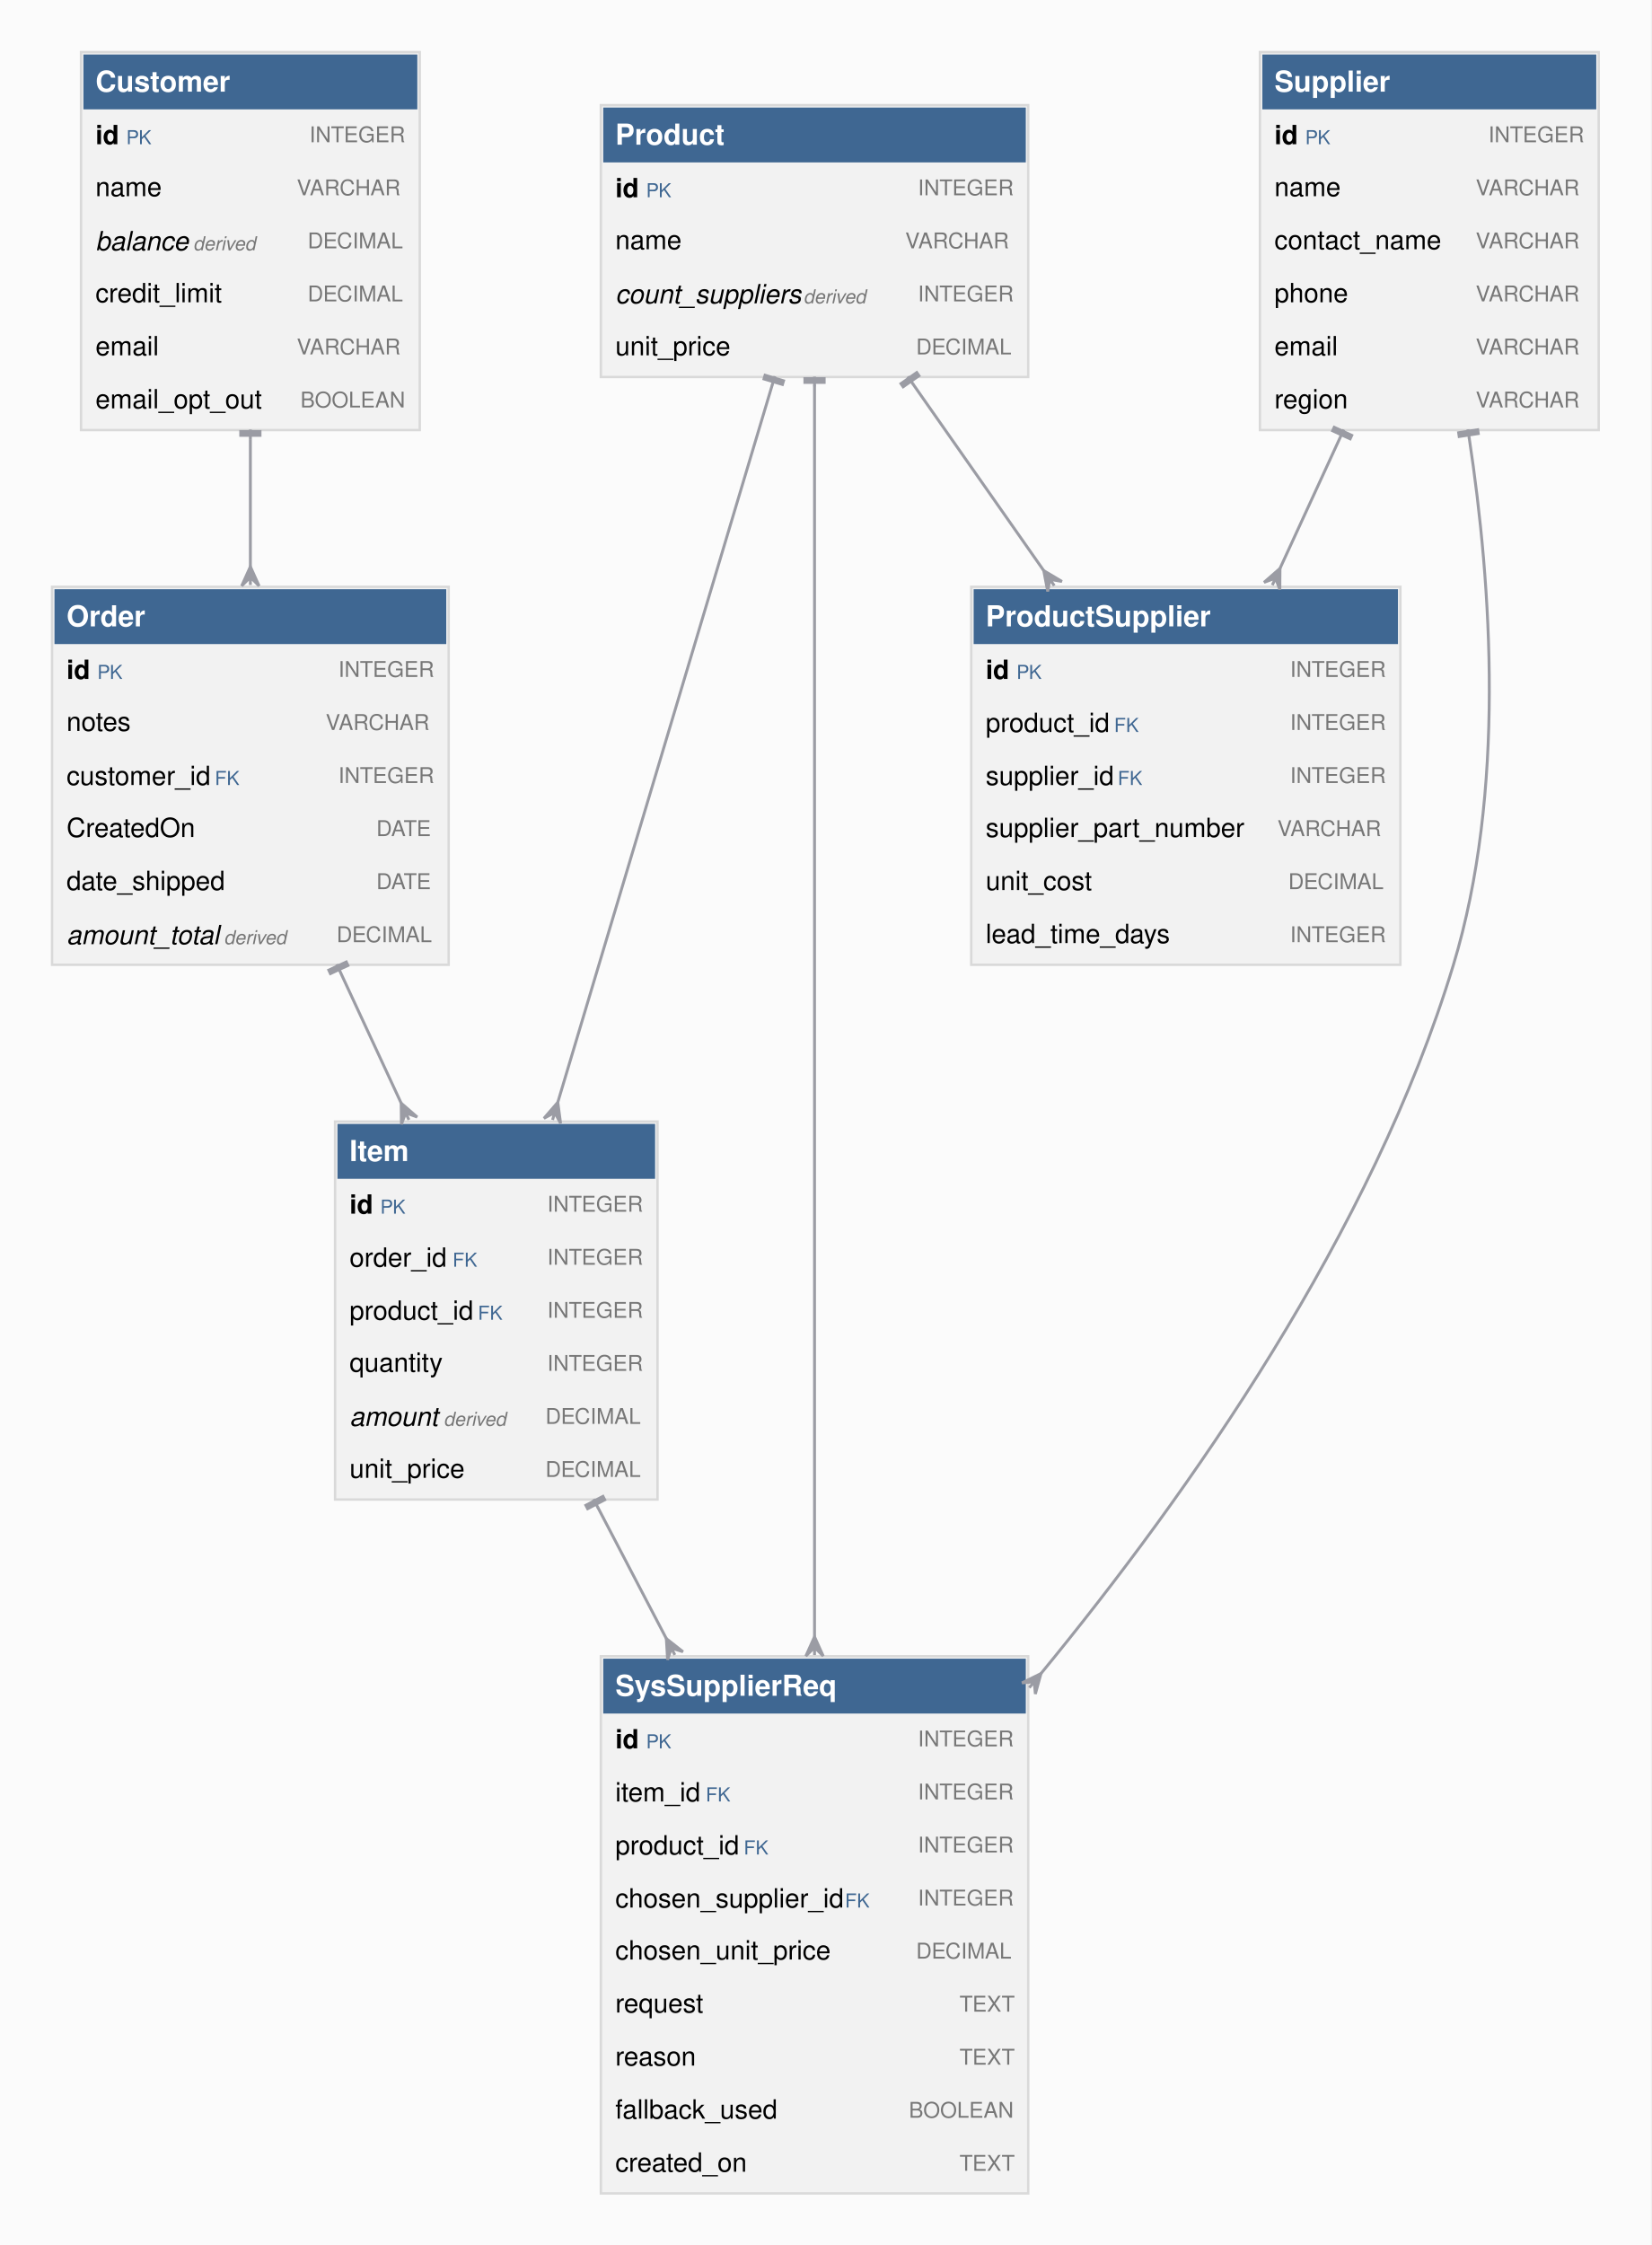
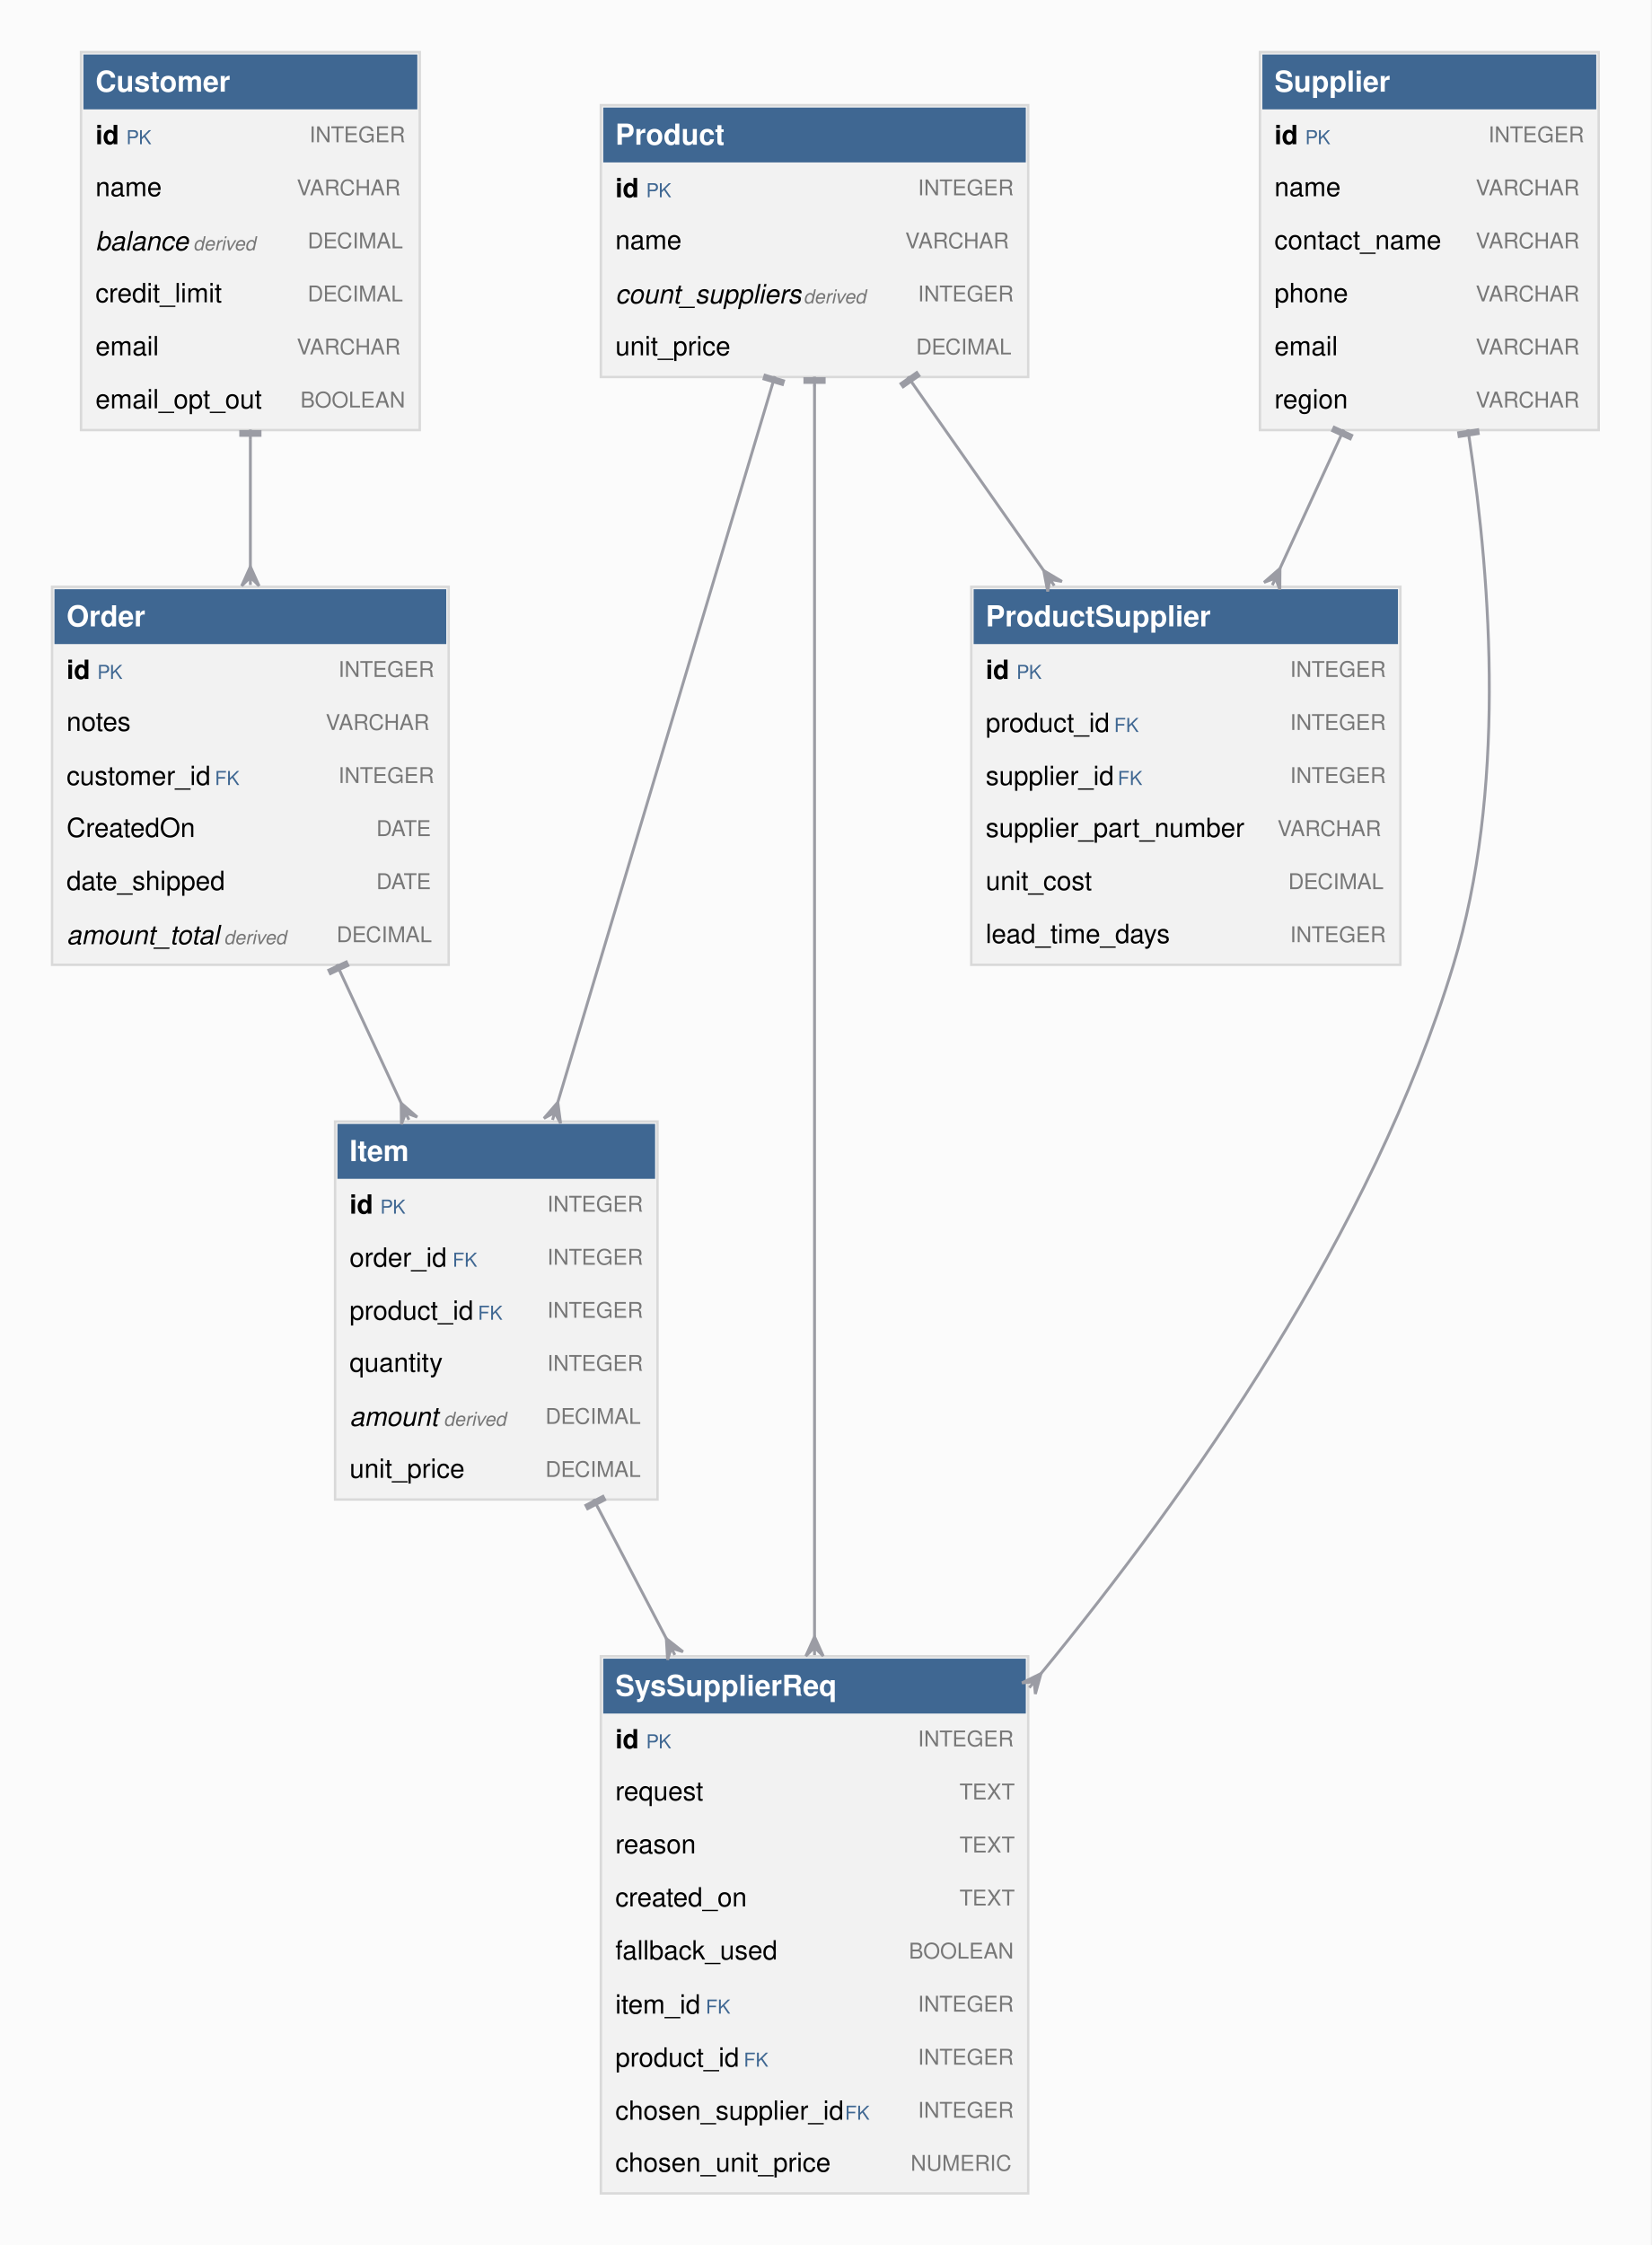
<svg xmlns="http://www.w3.org/2000/svg" width="685pt" height="931pt" viewBox="0.00 0.00 685.00 931.00">
  <g id="graph0" class="graph" transform="scale(1 1) rotate(0) translate(21.6 909.6)">
    <polygon fill="#fbfbfb" stroke="none" points="-21.6,21.6 -21.6,-909.6 663.1,-909.6 663.1,21.6 -21.6,21.6" />
    <g id="node1" class="node">
      <polygon fill="#f2f2f2" stroke="none" points="12,-731.25 12,-888 152.5,-888 152.5,-731.25 12,-731.25" />
-       <polygon fill="none" stroke="#d9d9d9" points="12,-731.25 12,-888 152.5,-888 152.5,-731.25 12,-731.25" />
      <polygon fill="#3f6792" stroke="none" points="13,-864.25 13,-887 151.5,-887 151.5,-864.25 13,-864.25" />
      <text xml:space="preserve" text-anchor="start" x="18" y="-871.6" font-family="Helvetica,sans-Serif" font-weight="bold" font-size="12.00" fill="white">Customer</text>
      <text xml:space="preserve" text-anchor="start" x="18" y="-849.8" font-family="Helvetica,sans-Serif" font-weight="bold" font-size="11.00">id</text>
      <text xml:space="preserve" text-anchor="start" x="27.75" y="-849.8" font-family="Helvetica,sans-Serif" font-size="11.00"> </text>
      <text xml:space="preserve" text-anchor="start" x="30.75" y="-849.8" font-family="Helvetica,sans-Serif" font-size="8.00" fill="#3f6792">PK</text>
      <text xml:space="preserve" text-anchor="start" x="41.25" y="-849.8" font-family="Helvetica,sans-Serif" font-size="11.00">  </text>
      <text xml:space="preserve" text-anchor="start" x="106.75" y="-850.62" font-family="Helvetica,sans-Serif" font-size="9.00" fill="#777777">INTEGER</text>
      <text xml:space="preserve" text-anchor="start" x="18" y="-828.25" font-family="Helvetica,sans-Serif" font-size="11.00">name  </text>
      <text xml:space="preserve" text-anchor="start" x="101.5" y="-828.62" font-family="Helvetica,sans-Serif" font-size="9.00" fill="#777777">VARCHAR</text>
      <text xml:space="preserve" text-anchor="start" x="18" y="-805.8" font-family="Helvetica,sans-Serif" font-style="italic" font-size="11.00">balance</text>
      <text xml:space="preserve" text-anchor="start" x="55.5" y="-805.8" font-family="Helvetica,sans-Serif" font-size="11.00"> </text>
      <text xml:space="preserve" text-anchor="start" x="58.5" y="-805.8" font-family="Helvetica,sans-Serif" font-style="italic" font-size="8.00" fill="#777777">derived</text>
      <text xml:space="preserve" text-anchor="start" x="84.75" y="-805.8" font-family="Helvetica,sans-Serif" font-size="11.00">  </text>
      <text xml:space="preserve" text-anchor="start" x="106" y="-806.62" font-family="Helvetica,sans-Serif" font-size="9.00" fill="#777777">DECIMAL</text>
      <text xml:space="preserve" text-anchor="start" x="18" y="-784.25" font-family="Helvetica,sans-Serif" font-size="11.00">credit_limit  </text>
      <text xml:space="preserve" text-anchor="start" x="106" y="-784.62" font-family="Helvetica,sans-Serif" font-size="9.00" fill="#777777">DECIMAL</text>
      <text xml:space="preserve" text-anchor="start" x="18" y="-762.25" font-family="Helvetica,sans-Serif" font-size="11.00">email  </text>
      <text xml:space="preserve" text-anchor="start" x="101.5" y="-762.62" font-family="Helvetica,sans-Serif" font-size="9.00" fill="#777777">VARCHAR</text>
      <text xml:space="preserve" text-anchor="start" x="18" y="-740.25" font-family="Helvetica,sans-Serif" font-size="11.00">email_opt_out  </text>
      <text xml:space="preserve" text-anchor="start" x="103" y="-740.62" font-family="Helvetica,sans-Serif" font-size="9.00" fill="#777777">BOOLEAN</text>
+       <polygon fill="none" stroke="#d9d9d9" points="12,-731.25 12,-888 152.5,-888 152.5,-731.25 12,-731.25" />
    </g>
    <g id="node3" class="node">
      <polygon fill="#f2f2f2" stroke="none" points="0,-509.5 0,-666.25 164.5,-666.25 164.5,-509.5 0,-509.5" />
-       <polygon fill="none" stroke="#d9d9d9" points="0,-509.5 0,-666.25 164.5,-666.25 164.5,-509.5 0,-509.5" />
      <polygon fill="#3f6792" stroke="none" points="1,-642.5 1,-665.25 163.5,-665.25 163.5,-642.5 1,-642.5" />
      <text xml:space="preserve" text-anchor="start" x="6" y="-649.85" font-family="Helvetica,sans-Serif" font-weight="bold" font-size="12.00" fill="white">Order</text>
      <text xml:space="preserve" text-anchor="start" x="6" y="-628.05" font-family="Helvetica,sans-Serif" font-weight="bold" font-size="11.00">id</text>
      <text xml:space="preserve" text-anchor="start" x="15.75" y="-628.05" font-family="Helvetica,sans-Serif" font-size="11.00"> </text>
      <text xml:space="preserve" text-anchor="start" x="18.75" y="-628.05" font-family="Helvetica,sans-Serif" font-size="8.00" fill="#3f6792">PK</text>
      <text xml:space="preserve" text-anchor="start" x="29.25" y="-628.05" font-family="Helvetica,sans-Serif" font-size="11.00">  </text>
      <text xml:space="preserve" text-anchor="start" x="118.75" y="-628.88" font-family="Helvetica,sans-Serif" font-size="9.00" fill="#777777">INTEGER</text>
      <text xml:space="preserve" text-anchor="start" x="6" y="-606.5" font-family="Helvetica,sans-Serif" font-size="11.00">notes  </text>
      <text xml:space="preserve" text-anchor="start" x="113.5" y="-606.88" font-family="Helvetica,sans-Serif" font-size="9.00" fill="#777777">VARCHAR</text>
      <text xml:space="preserve" text-anchor="start" x="6" y="-584.05" font-family="Helvetica,sans-Serif" font-size="11.00">customer_id </text>
      <text xml:space="preserve" text-anchor="start" x="67.5" y="-584.05" font-family="Helvetica,sans-Serif" font-size="8.00" fill="#3f6792">FK</text>
      <text xml:space="preserve" text-anchor="start" x="78" y="-584.05" font-family="Helvetica,sans-Serif" font-size="11.00">  </text>
      <text xml:space="preserve" text-anchor="start" x="118.75" y="-584.88" font-family="Helvetica,sans-Serif" font-size="9.00" fill="#777777">INTEGER</text>
      <text xml:space="preserve" text-anchor="start" x="6" y="-562.5" font-family="Helvetica,sans-Serif" font-size="11.00">CreatedOn  </text>
      <text xml:space="preserve" text-anchor="start" x="134.5" y="-562.88" font-family="Helvetica,sans-Serif" font-size="9.00" fill="#777777">DATE</text>
      <text xml:space="preserve" text-anchor="start" x="6" y="-540.5" font-family="Helvetica,sans-Serif" font-size="11.00">date_shipped  </text>
      <text xml:space="preserve" text-anchor="start" x="134.5" y="-540.88" font-family="Helvetica,sans-Serif" font-size="9.00" fill="#777777">DATE</text>
      <text xml:space="preserve" text-anchor="start" x="6" y="-518.05" font-family="Helvetica,sans-Serif" font-style="italic" font-size="11.00">amount_total</text>
      <text xml:space="preserve" text-anchor="start" x="68.25" y="-518.05" font-family="Helvetica,sans-Serif" font-size="11.00"> </text>
      <text xml:space="preserve" text-anchor="start" x="71.25" y="-518.05" font-family="Helvetica,sans-Serif" font-style="italic" font-size="8.00" fill="#777777">derived</text>
      <text xml:space="preserve" text-anchor="start" x="97.5" y="-518.05" font-family="Helvetica,sans-Serif" font-size="11.00">  </text>
      <text xml:space="preserve" text-anchor="start" x="118" y="-518.88" font-family="Helvetica,sans-Serif" font-size="9.00" fill="#777777">DECIMAL</text>
+       <polygon fill="none" stroke="#d9d9d9" points="0,-509.5 0,-666.25 164.5,-666.25 164.5,-509.5 0,-509.5" />
    </g>
    <g id="edge3" class="edge">
      <path fill="none" stroke="#9b9ca4" stroke-width="1.2" d="M82.25,-727.47C82.25,-710.27 82.25,-692.05 82.25,-674.68" />
      <polygon fill="#9b9ca4" stroke="#9b9ca4" stroke-width="1.2" points="86.25,-730.66 78.25,-730.66 78.25,-729.06 86.25,-729.06 86.25,-730.66" />
      <polyline fill="none" stroke="#9b9ca4" stroke-width="1.2" points="82.25,-731.46 82.25,-727.46" />
      <polygon fill="#9b9ca4" stroke="#9b9ca4" stroke-width="1.2" points="82.25,-674.63 85.85,-666.63 82.25,-670.23 82.25,-667.03 82.25,-667.03 82.25,-667.03 82.25,-670.23 78.65,-666.63 82.25,-674.63" />
    </g>
    <g id="node2" class="node">
      <polygon fill="#f2f2f2" stroke="none" points="117.38,-287.75 117.38,-444.5 251.12,-444.5 251.12,-287.75 117.38,-287.75" />
-       <polygon fill="none" stroke="#d9d9d9" points="117.38,-287.75 117.38,-444.5 251.12,-444.5 251.12,-287.75 117.38,-287.75" />
      <polygon fill="#3f6792" stroke="none" points="118.38,-420.75 118.38,-443.5 250.12,-443.5 250.12,-420.75 118.38,-420.75" />
      <text xml:space="preserve" text-anchor="start" x="123.38" y="-428.1" font-family="Helvetica,sans-Serif" font-weight="bold" font-size="12.00" fill="white">Item</text>
      <text xml:space="preserve" text-anchor="start" x="123.38" y="-406.3" font-family="Helvetica,sans-Serif" font-weight="bold" font-size="11.00">id</text>
      <text xml:space="preserve" text-anchor="start" x="133.12" y="-406.3" font-family="Helvetica,sans-Serif" font-size="11.00"> </text>
      <text xml:space="preserve" text-anchor="start" x="136.12" y="-406.3" font-family="Helvetica,sans-Serif" font-size="8.00" fill="#3f6792">PK</text>
      <text xml:space="preserve" text-anchor="start" x="146.62" y="-406.3" font-family="Helvetica,sans-Serif" font-size="11.00">  </text>
      <text xml:space="preserve" text-anchor="start" x="205.38" y="-407.12" font-family="Helvetica,sans-Serif" font-size="9.00" fill="#777777">INTEGER</text>
      <text xml:space="preserve" text-anchor="start" x="123.38" y="-384.3" font-family="Helvetica,sans-Serif" font-size="11.00">order_id </text>
      <text xml:space="preserve" text-anchor="start" x="166.12" y="-384.3" font-family="Helvetica,sans-Serif" font-size="8.00" fill="#3f6792">FK</text>
      <text xml:space="preserve" text-anchor="start" x="176.62" y="-384.3" font-family="Helvetica,sans-Serif" font-size="11.00">  </text>
      <text xml:space="preserve" text-anchor="start" x="205.38" y="-385.12" font-family="Helvetica,sans-Serif" font-size="9.00" fill="#777777">INTEGER</text>
      <text xml:space="preserve" text-anchor="start" x="123.38" y="-362.3" font-family="Helvetica,sans-Serif" font-size="11.00">product_id </text>
      <text xml:space="preserve" text-anchor="start" x="176.62" y="-362.3" font-family="Helvetica,sans-Serif" font-size="8.00" fill="#3f6792">FK</text>
      <text xml:space="preserve" text-anchor="start" x="187.12" y="-362.3" font-family="Helvetica,sans-Serif" font-size="11.00">  </text>
      <text xml:space="preserve" text-anchor="start" x="205.38" y="-363.12" font-family="Helvetica,sans-Serif" font-size="9.00" fill="#777777">INTEGER</text>
      <text xml:space="preserve" text-anchor="start" x="123.38" y="-340.75" font-family="Helvetica,sans-Serif" font-size="11.00">quantity  </text>
      <text xml:space="preserve" text-anchor="start" x="205.38" y="-341.12" font-family="Helvetica,sans-Serif" font-size="9.00" fill="#777777">INTEGER</text>
      <text xml:space="preserve" text-anchor="start" x="123.38" y="-318.3" font-family="Helvetica,sans-Serif" font-style="italic" font-size="11.00">amount</text>
      <text xml:space="preserve" text-anchor="start" x="159.38" y="-318.3" font-family="Helvetica,sans-Serif" font-size="11.00"> </text>
      <text xml:space="preserve" text-anchor="start" x="162.38" y="-318.3" font-family="Helvetica,sans-Serif" font-style="italic" font-size="8.00" fill="#777777">derived</text>
      <text xml:space="preserve" text-anchor="start" x="188.62" y="-318.3" font-family="Helvetica,sans-Serif" font-size="11.00">  </text>
      <text xml:space="preserve" text-anchor="start" x="204.62" y="-319.12" font-family="Helvetica,sans-Serif" font-size="9.00" fill="#777777">DECIMAL</text>
      <text xml:space="preserve" text-anchor="start" x="123.38" y="-296.75" font-family="Helvetica,sans-Serif" font-size="11.00">unit_price  </text>
      <text xml:space="preserve" text-anchor="start" x="204.62" y="-297.12" font-family="Helvetica,sans-Serif" font-size="9.00" fill="#777777">DECIMAL</text>
+       <polygon fill="none" stroke="#d9d9d9" points="117.38,-287.75 117.38,-444.5 251.12,-444.5 251.12,-287.75 117.38,-287.75" />
    </g>
    <g id="node7" class="node">
      <polygon fill="#f2f2f2" stroke="none" points="227.62,0 227.62,-222.75 404.88,-222.75 404.88,0 227.62,0" />
-       <polygon fill="none" stroke="#d9d9d9" points="227.62,0 227.62,-222.75 404.88,-222.75 404.88,0 227.62,0" />
      <polygon fill="#3f6792" stroke="none" points="228.62,-199 228.62,-221.75 403.88,-221.75 403.88,-199 228.62,-199" />
      <text xml:space="preserve" text-anchor="start" x="233.62" y="-206.35" font-family="Helvetica,sans-Serif" font-weight="bold" font-size="12.00" fill="white">SysSupplierReq</text>
      <text xml:space="preserve" text-anchor="start" x="233.62" y="-184.55" font-family="Helvetica,sans-Serif" font-weight="bold" font-size="11.00">id</text>
      <text xml:space="preserve" text-anchor="start" x="243.38" y="-184.55" font-family="Helvetica,sans-Serif" font-size="11.00"> </text>
      <text xml:space="preserve" text-anchor="start" x="246.38" y="-184.55" font-family="Helvetica,sans-Serif" font-size="8.00" fill="#3f6792">PK</text>
      <text xml:space="preserve" text-anchor="start" x="256.88" y="-184.55" font-family="Helvetica,sans-Serif" font-size="11.00">  </text>
      <text xml:space="preserve" text-anchor="start" x="359.12" y="-185.38" font-family="Helvetica,sans-Serif" font-size="9.00" fill="#777777">INTEGER</text>
-       <text xml:space="preserve" text-anchor="start" x="233.62" y="-162.55" font-family="Helvetica,sans-Serif" font-size="11.00">item_id </text>
-       <text xml:space="preserve" text-anchor="start" x="271.12" y="-162.55" font-family="Helvetica,sans-Serif" font-size="8.00" fill="#3f6792">FK</text>
-       <text xml:space="preserve" text-anchor="start" x="281.62" y="-162.55" font-family="Helvetica,sans-Serif" font-size="11.00">  </text>
-       <text xml:space="preserve" text-anchor="start" x="359.12" y="-163.38" font-family="Helvetica,sans-Serif" font-size="9.00" fill="#777777">INTEGER</text>
-       <text xml:space="preserve" text-anchor="start" x="233.62" y="-140.55" font-family="Helvetica,sans-Serif" font-size="11.00">product_id </text>
-       <text xml:space="preserve" text-anchor="start" x="286.88" y="-140.55" font-family="Helvetica,sans-Serif" font-size="8.00" fill="#3f6792">FK</text>
-       <text xml:space="preserve" text-anchor="start" x="297.38" y="-140.55" font-family="Helvetica,sans-Serif" font-size="11.00">  </text>
-       <text xml:space="preserve" text-anchor="start" x="359.12" y="-141.38" font-family="Helvetica,sans-Serif" font-size="9.00" fill="#777777">INTEGER</text>
-       <text xml:space="preserve" text-anchor="start" x="233.62" y="-118.55" font-family="Helvetica,sans-Serif" font-size="11.00">chosen_supplier_id </text>
-       <text xml:space="preserve" text-anchor="start" x="328.88" y="-118.55" font-family="Helvetica,sans-Serif" font-size="8.00" fill="#3f6792">FK</text>
-       <text xml:space="preserve" text-anchor="start" x="339.38" y="-118.55" font-family="Helvetica,sans-Serif" font-size="11.00">  </text>
-       <text xml:space="preserve" text-anchor="start" x="359.12" y="-119.38" font-family="Helvetica,sans-Serif" font-size="9.00" fill="#777777">INTEGER</text>
-       <text xml:space="preserve" text-anchor="start" x="233.62" y="-97" font-family="Helvetica,sans-Serif" font-size="11.00">chosen_unit_price  </text>
-       <text xml:space="preserve" text-anchor="start" x="358.38" y="-97.38" font-family="Helvetica,sans-Serif" font-size="9.00" fill="#777777">DECIMAL</text>
-       <text xml:space="preserve" text-anchor="start" x="233.62" y="-75" font-family="Helvetica,sans-Serif" font-size="11.00">request  </text>
-       <text xml:space="preserve" text-anchor="start" x="376.38" y="-75.38" font-family="Helvetica,sans-Serif" font-size="9.00" fill="#777777">TEXT</text>
-       <text xml:space="preserve" text-anchor="start" x="233.62" y="-53" font-family="Helvetica,sans-Serif" font-size="11.00">reason  </text>
-       <text xml:space="preserve" text-anchor="start" x="376.38" y="-53.38" font-family="Helvetica,sans-Serif" font-size="9.00" fill="#777777">TEXT</text>
-       <text xml:space="preserve" text-anchor="start" x="233.62" y="-31" font-family="Helvetica,sans-Serif" font-size="11.00">fallback_used  </text>
-       <text xml:space="preserve" text-anchor="start" x="355.38" y="-31.38" font-family="Helvetica,sans-Serif" font-size="9.00" fill="#777777">BOOLEAN</text>
-       <text xml:space="preserve" text-anchor="start" x="233.62" y="-9" font-family="Helvetica,sans-Serif" font-size="11.00">created_on  </text>
-       <text xml:space="preserve" text-anchor="start" x="376.38" y="-9.38" font-family="Helvetica,sans-Serif" font-size="9.00" fill="#777777">TEXT</text>
+       <text xml:space="preserve" text-anchor="start" x="233.62" y="-163" font-family="Helvetica,sans-Serif" font-size="11.00">request  </text>
+       <text xml:space="preserve" text-anchor="start" x="376.38" y="-163.38" font-family="Helvetica,sans-Serif" font-size="9.00" fill="#777777">TEXT</text>
+       <text xml:space="preserve" text-anchor="start" x="233.62" y="-141" font-family="Helvetica,sans-Serif" font-size="11.00">reason  </text>
+       <text xml:space="preserve" text-anchor="start" x="376.38" y="-141.38" font-family="Helvetica,sans-Serif" font-size="9.00" fill="#777777">TEXT</text>
+       <text xml:space="preserve" text-anchor="start" x="233.62" y="-119" font-family="Helvetica,sans-Serif" font-size="11.00">created_on  </text>
+       <text xml:space="preserve" text-anchor="start" x="376.38" y="-119.38" font-family="Helvetica,sans-Serif" font-size="9.00" fill="#777777">TEXT</text>
+       <text xml:space="preserve" text-anchor="start" x="233.62" y="-97" font-family="Helvetica,sans-Serif" font-size="11.00">fallback_used  </text>
+       <text xml:space="preserve" text-anchor="start" x="355.38" y="-97.38" font-family="Helvetica,sans-Serif" font-size="9.00" fill="#777777">BOOLEAN</text>
+       <text xml:space="preserve" text-anchor="start" x="233.62" y="-74.55" font-family="Helvetica,sans-Serif" font-size="11.00">item_id </text>
+       <text xml:space="preserve" text-anchor="start" x="271.12" y="-74.55" font-family="Helvetica,sans-Serif" font-size="8.00" fill="#3f6792">FK</text>
+       <text xml:space="preserve" text-anchor="start" x="281.62" y="-74.55" font-family="Helvetica,sans-Serif" font-size="11.00">  </text>
+       <text xml:space="preserve" text-anchor="start" x="359.12" y="-75.38" font-family="Helvetica,sans-Serif" font-size="9.00" fill="#777777">INTEGER</text>
+       <text xml:space="preserve" text-anchor="start" x="233.62" y="-52.55" font-family="Helvetica,sans-Serif" font-size="11.00">product_id </text>
+       <text xml:space="preserve" text-anchor="start" x="286.88" y="-52.55" font-family="Helvetica,sans-Serif" font-size="8.00" fill="#3f6792">FK</text>
+       <text xml:space="preserve" text-anchor="start" x="297.38" y="-52.55" font-family="Helvetica,sans-Serif" font-size="11.00">  </text>
+       <text xml:space="preserve" text-anchor="start" x="359.12" y="-53.38" font-family="Helvetica,sans-Serif" font-size="9.00" fill="#777777">INTEGER</text>
+       <text xml:space="preserve" text-anchor="start" x="233.62" y="-30.55" font-family="Helvetica,sans-Serif" font-size="11.00">chosen_supplier_id </text>
+       <text xml:space="preserve" text-anchor="start" x="328.88" y="-30.55" font-family="Helvetica,sans-Serif" font-size="8.00" fill="#3f6792">FK</text>
+       <text xml:space="preserve" text-anchor="start" x="339.38" y="-30.55" font-family="Helvetica,sans-Serif" font-size="11.00">  </text>
+       <text xml:space="preserve" text-anchor="start" x="359.12" y="-31.38" font-family="Helvetica,sans-Serif" font-size="9.00" fill="#777777">INTEGER</text>
+       <text xml:space="preserve" text-anchor="start" x="233.62" y="-9" font-family="Helvetica,sans-Serif" font-size="11.00">chosen_unit_price  </text>
+       <text xml:space="preserve" text-anchor="start" x="356.12" y="-9.38" font-family="Helvetica,sans-Serif" font-size="9.00" fill="#777777">NUMERIC</text>
+       <polygon fill="none" stroke="#d9d9d9" points="227.62,0 227.62,-222.75 404.88,-222.75 404.88,0 227.62,0" />
    </g>
    <g id="edge7" class="edge">
      <path fill="none" stroke="#9b9ca4" stroke-width="1.2" d="M226.35,-284.52C235.43,-267.13 245.2,-248.41 254.85,-229.94" />
      <polygon fill="#9b9ca4" stroke="#9b9ca4" stroke-width="1.2" points="228.49,-289.06 221.4,-285.36 222.14,-283.94 229.23,-287.64 228.49,-289.06" />
      <polyline fill="none" stroke="#9b9ca4" stroke-width="1.2" points="224.57,-287.92 226.42,-284.37" />
      <polygon fill="#9b9ca4" stroke="#9b9ca4" stroke-width="1.2" points="254.79,-230.05 261.69,-224.63 256.83,-226.15 258.31,-223.31 258.31,-223.31 258.31,-223.31 256.83,-226.15 255.31,-221.29 254.79,-230.05" />
    </g>
    <g id="edge1" class="edge">
      <path fill="none" stroke="#9b9ca4" stroke-width="1.2" d="M119.69,-506.22C127.88,-488.58 136.57,-469.85 144.83,-452.05" />
      <polygon fill="#9b9ca4" stroke="#9b9ca4" stroke-width="1.2" points="122.03,-510.67 114.78,-507.3 115.45,-505.85 122.71,-509.22 122.03,-510.67" />
      <polyline fill="none" stroke="#9b9ca4" stroke-width="1.2" points="118.07,-509.71 119.75,-506.08" />
      <polygon fill="#9b9ca4" stroke="#9b9ca4" stroke-width="1.2" points="144.81,-452.1 151.44,-446.36 146.66,-448.11 148.01,-445.21 148.01,-445.21 148.01,-445.21 146.66,-448.11 144.91,-443.33 144.81,-452.1" />
    </g>
    <g id="node4" class="node">
      <polygon fill="#f2f2f2" stroke="none" points="227.62,-753.25 227.62,-866 404.88,-866 404.88,-753.25 227.62,-753.25" />
-       <polygon fill="none" stroke="#d9d9d9" points="227.62,-753.25 227.62,-866 404.88,-866 404.88,-753.25 227.62,-753.25" />
      <polygon fill="#3f6792" stroke="none" points="228.62,-842.25 228.62,-865 403.88,-865 403.88,-842.25 228.62,-842.25" />
      <text xml:space="preserve" text-anchor="start" x="233.62" y="-849.6" font-family="Helvetica,sans-Serif" font-weight="bold" font-size="12.00" fill="white">Product</text>
      <text xml:space="preserve" text-anchor="start" x="233.62" y="-827.8" font-family="Helvetica,sans-Serif" font-weight="bold" font-size="11.00">id</text>
      <text xml:space="preserve" text-anchor="start" x="243.38" y="-827.8" font-family="Helvetica,sans-Serif" font-size="11.00"> </text>
      <text xml:space="preserve" text-anchor="start" x="246.38" y="-827.8" font-family="Helvetica,sans-Serif" font-size="8.00" fill="#3f6792">PK</text>
      <text xml:space="preserve" text-anchor="start" x="256.88" y="-827.8" font-family="Helvetica,sans-Serif" font-size="11.00">  </text>
      <text xml:space="preserve" text-anchor="start" x="359.12" y="-828.62" font-family="Helvetica,sans-Serif" font-size="9.00" fill="#777777">INTEGER</text>
      <text xml:space="preserve" text-anchor="start" x="233.62" y="-806.25" font-family="Helvetica,sans-Serif" font-size="11.00">name  </text>
      <text xml:space="preserve" text-anchor="start" x="353.88" y="-806.62" font-family="Helvetica,sans-Serif" font-size="9.00" fill="#777777">VARCHAR</text>
      <text xml:space="preserve" text-anchor="start" x="233.62" y="-783.8" font-family="Helvetica,sans-Serif" font-style="italic" font-size="11.00">count_suppliers</text>
      <text xml:space="preserve" text-anchor="start" x="308.62" y="-783.8" font-family="Helvetica,sans-Serif" font-size="11.00"> </text>
      <text xml:space="preserve" text-anchor="start" x="311.62" y="-783.8" font-family="Helvetica,sans-Serif" font-style="italic" font-size="8.00" fill="#777777">derived</text>
      <text xml:space="preserve" text-anchor="start" x="337.88" y="-783.8" font-family="Helvetica,sans-Serif" font-size="11.00">  </text>
      <text xml:space="preserve" text-anchor="start" x="359.12" y="-784.62" font-family="Helvetica,sans-Serif" font-size="9.00" fill="#777777">INTEGER</text>
      <text xml:space="preserve" text-anchor="start" x="233.62" y="-762.25" font-family="Helvetica,sans-Serif" font-size="11.00">unit_price  </text>
      <text xml:space="preserve" text-anchor="start" x="358.38" y="-762.62" font-family="Helvetica,sans-Serif" font-size="9.00" fill="#777777">DECIMAL</text>
+       <polygon fill="none" stroke="#d9d9d9" points="227.62,-753.25 227.62,-866 404.88,-866 404.88,-753.25 227.62,-753.25" />
    </g>
    <g id="edge2" class="edge">
      <path fill="none" stroke="#9b9ca4" stroke-width="1.2" d="M298.69,-749.9C275.89,-673.63 235.92,-539.94 209.76,-452.46" />
      <polygon fill="#9b9ca4" stroke="#9b9ca4" stroke-width="1.2" points="303.4,-751.69 295.74,-753.98 295.28,-752.45 302.94,-750.16 303.4,-751.69" />
      <polyline fill="none" stroke="#9b9ca4" stroke-width="1.2" points="299.8,-753.6 298.65,-749.77" />
      <polygon fill="#9b9ca4" stroke="#9b9ca4" stroke-width="1.2" points="209.76,-452.46 210.92,-443.76 208.5,-448.24 207.59,-445.18 207.59,-445.18 207.59,-445.18 208.5,-448.24 204.02,-445.83 209.76,-452.46" />
    </g>
    <g id="node5" class="node">
      <polygon fill="#f2f2f2" stroke="none" points="381.25,-509.5 381.25,-666.25 559.25,-666.25 559.25,-509.5 381.25,-509.5" />
-       <polygon fill="none" stroke="#d9d9d9" points="381.25,-509.5 381.25,-666.25 559.25,-666.25 559.25,-509.5 381.25,-509.5" />
      <polygon fill="#3f6792" stroke="none" points="382.25,-642.5 382.25,-665.25 558.25,-665.25 558.25,-642.5 382.25,-642.5" />
      <text xml:space="preserve" text-anchor="start" x="387.25" y="-649.85" font-family="Helvetica,sans-Serif" font-weight="bold" font-size="12.00" fill="white">ProductSupplier</text>
      <text xml:space="preserve" text-anchor="start" x="387.25" y="-628.05" font-family="Helvetica,sans-Serif" font-weight="bold" font-size="11.00">id</text>
      <text xml:space="preserve" text-anchor="start" x="397" y="-628.05" font-family="Helvetica,sans-Serif" font-size="11.00"> </text>
      <text xml:space="preserve" text-anchor="start" x="400" y="-628.05" font-family="Helvetica,sans-Serif" font-size="8.00" fill="#3f6792">PK</text>
      <text xml:space="preserve" text-anchor="start" x="410.5" y="-628.05" font-family="Helvetica,sans-Serif" font-size="11.00">  </text>
      <text xml:space="preserve" text-anchor="start" x="513.5" y="-628.88" font-family="Helvetica,sans-Serif" font-size="9.00" fill="#777777">INTEGER</text>
      <text xml:space="preserve" text-anchor="start" x="387.25" y="-606.05" font-family="Helvetica,sans-Serif" font-size="11.00">product_id </text>
      <text xml:space="preserve" text-anchor="start" x="440.5" y="-606.05" font-family="Helvetica,sans-Serif" font-size="8.00" fill="#3f6792">FK</text>
      <text xml:space="preserve" text-anchor="start" x="451" y="-606.05" font-family="Helvetica,sans-Serif" font-size="11.00">  </text>
      <text xml:space="preserve" text-anchor="start" x="513.5" y="-606.88" font-family="Helvetica,sans-Serif" font-size="9.00" fill="#777777">INTEGER</text>
      <text xml:space="preserve" text-anchor="start" x="387.25" y="-584.05" font-family="Helvetica,sans-Serif" font-size="11.00">supplier_id </text>
      <text xml:space="preserve" text-anchor="start" x="442" y="-584.05" font-family="Helvetica,sans-Serif" font-size="8.00" fill="#3f6792">FK</text>
      <text xml:space="preserve" text-anchor="start" x="452.5" y="-584.05" font-family="Helvetica,sans-Serif" font-size="11.00">  </text>
      <text xml:space="preserve" text-anchor="start" x="513.5" y="-584.88" font-family="Helvetica,sans-Serif" font-size="9.00" fill="#777777">INTEGER</text>
      <text xml:space="preserve" text-anchor="start" x="387.25" y="-562.5" font-family="Helvetica,sans-Serif" font-size="11.00">supplier_part_number  </text>
      <text xml:space="preserve" text-anchor="start" x="508.25" y="-562.88" font-family="Helvetica,sans-Serif" font-size="9.00" fill="#777777">VARCHAR</text>
      <text xml:space="preserve" text-anchor="start" x="387.25" y="-540.5" font-family="Helvetica,sans-Serif" font-size="11.00">unit_cost  </text>
      <text xml:space="preserve" text-anchor="start" x="512.75" y="-540.88" font-family="Helvetica,sans-Serif" font-size="9.00" fill="#777777">DECIMAL</text>
      <text xml:space="preserve" text-anchor="start" x="387.25" y="-518.5" font-family="Helvetica,sans-Serif" font-size="11.00">lead_time_days  </text>
      <text xml:space="preserve" text-anchor="start" x="513.5" y="-518.88" font-family="Helvetica,sans-Serif" font-size="9.00" fill="#777777">INTEGER</text>
+       <polygon fill="none" stroke="#d9d9d9" points="381.25,-509.5 381.25,-666.25 559.25,-666.25 559.25,-509.5 381.25,-509.5" />
    </g>
    <g id="edge4" class="edge">
      <path fill="none" stroke="#9b9ca4" stroke-width="1.2" d="M357.1,-750.33C373.71,-726.63 393.23,-698.78 411.34,-672.94" />
      <polygon fill="#9b9ca4" stroke="#9b9ca4" stroke-width="1.2" points="358.65,-755.1 352.1,-750.51 353.01,-749.2 359.57,-753.79 358.65,-755.1" />
      <polyline fill="none" stroke="#9b9ca4" stroke-width="1.2" points="354.91,-753.46 357.21,-750.18" />
      <polygon fill="#9b9ca4" stroke="#9b9ca4" stroke-width="1.2" points="411.33,-672.95 418.87,-668.47 413.86,-669.35 415.69,-666.73 415.69,-666.73 415.69,-666.73 413.86,-669.35 412.97,-664.33 411.33,-672.95" />
    </g>
    <g id="edge8" class="edge">
      <path fill="none" stroke="#9b9ca4" stroke-width="1.2" d="M316.25,-749.66C316.25,-635.3 316.25,-381.38 316.25,-230.86" />
      <polygon fill="#9b9ca4" stroke="#9b9ca4" stroke-width="1.2" points="320.25,-752.61 312.25,-752.61 312.25,-751.01 320.25,-751.01 320.25,-752.61" />
      <polyline fill="none" stroke="#9b9ca4" stroke-width="1.2" points="316.25,-753.41 316.25,-749.41" />
      <polygon fill="#9b9ca4" stroke="#9b9ca4" stroke-width="1.2" points="316.25,-230.84 319.85,-222.84 316.25,-226.43 316.25,-223.24 316.25,-223.24 316.25,-223.24 316.25,-226.43 312.65,-222.84 316.25,-230.84" />
    </g>
    <g id="node6" class="node">
      <polygon fill="#f2f2f2" stroke="none" points="501,-731.25 501,-888 641.5,-888 641.5,-731.25 501,-731.25" />
-       <polygon fill="none" stroke="#d9d9d9" points="501,-731.25 501,-888 641.5,-888 641.5,-731.25 501,-731.25" />
      <polygon fill="#3f6792" stroke="none" points="502,-864.25 502,-887 640.5,-887 640.5,-864.25 502,-864.25" />
      <text xml:space="preserve" text-anchor="start" x="507" y="-871.6" font-family="Helvetica,sans-Serif" font-weight="bold" font-size="12.00" fill="white">Supplier</text>
      <text xml:space="preserve" text-anchor="start" x="507" y="-849.8" font-family="Helvetica,sans-Serif" font-weight="bold" font-size="11.00">id</text>
      <text xml:space="preserve" text-anchor="start" x="516.75" y="-849.8" font-family="Helvetica,sans-Serif" font-size="11.00"> </text>
      <text xml:space="preserve" text-anchor="start" x="519.75" y="-849.8" font-family="Helvetica,sans-Serif" font-size="8.00" fill="#3f6792">PK</text>
      <text xml:space="preserve" text-anchor="start" x="530.25" y="-849.8" font-family="Helvetica,sans-Serif" font-size="11.00">  </text>
      <text xml:space="preserve" text-anchor="start" x="595.75" y="-850.62" font-family="Helvetica,sans-Serif" font-size="9.00" fill="#777777">INTEGER</text>
      <text xml:space="preserve" text-anchor="start" x="507" y="-828.25" font-family="Helvetica,sans-Serif" font-size="11.00">name  </text>
      <text xml:space="preserve" text-anchor="start" x="590.5" y="-828.62" font-family="Helvetica,sans-Serif" font-size="9.00" fill="#777777">VARCHAR</text>
      <text xml:space="preserve" text-anchor="start" x="507" y="-806.25" font-family="Helvetica,sans-Serif" font-size="11.00">contact_name  </text>
      <text xml:space="preserve" text-anchor="start" x="590.5" y="-806.62" font-family="Helvetica,sans-Serif" font-size="9.00" fill="#777777">VARCHAR</text>
      <text xml:space="preserve" text-anchor="start" x="507" y="-784.25" font-family="Helvetica,sans-Serif" font-size="11.00">phone  </text>
      <text xml:space="preserve" text-anchor="start" x="590.5" y="-784.62" font-family="Helvetica,sans-Serif" font-size="9.00" fill="#777777">VARCHAR</text>
      <text xml:space="preserve" text-anchor="start" x="507" y="-762.25" font-family="Helvetica,sans-Serif" font-size="11.00">email  </text>
      <text xml:space="preserve" text-anchor="start" x="590.5" y="-762.62" font-family="Helvetica,sans-Serif" font-size="9.00" fill="#777777">VARCHAR</text>
      <text xml:space="preserve" text-anchor="start" x="507" y="-740.25" font-family="Helvetica,sans-Serif" font-size="11.00">region  </text>
      <text xml:space="preserve" text-anchor="start" x="590.5" y="-740.62" font-family="Helvetica,sans-Serif" font-size="9.00" fill="#777777">VARCHAR</text>
+       <polygon fill="none" stroke="#d9d9d9" points="501,-731.25 501,-888 641.5,-888 641.5,-731.25 501,-731.25" />
    </g>
    <g id="edge5" class="edge">
      <path fill="none" stroke="#9b9ca4" stroke-width="1.2" d="M534.18,-727.97C526.07,-710.33 517.46,-691.6 509.28,-673.8" />
      <polygon fill="#9b9ca4" stroke="#9b9ca4" stroke-width="1.2" points="539.08,-729.06 531.81,-732.4 531.15,-730.95 538.42,-727.61 539.08,-729.06" />
      <polyline fill="none" stroke="#9b9ca4" stroke-width="1.2" points="535.78,-731.46 534.11,-727.82" />
      <polygon fill="#9b9ca4" stroke="#9b9ca4" stroke-width="1.2" points="509.31,-673.86 509.24,-665.09 507.47,-669.86 506.14,-666.96 506.14,-666.96 506.14,-666.96 507.47,-669.86 502.7,-668.1 509.31,-673.86" />
    </g>
    <g id="edge6" class="edge">
      <path fill="none" stroke="#9b9ca4" stroke-width="1.2" d="M587.8,-727.93C597.08,-666.66 602.93,-581.05 581.25,-509.5 547.7,-398.78 471.96,-290.74 410.01,-215.38" />
      <polygon fill="#9b9ca4" stroke="#9b9ca4" stroke-width="1.2" points="591.32,-731.38 583.41,-730.16 583.65,-728.58 591.56,-729.8 591.32,-731.38" />
      <polyline fill="none" stroke="#9b9ca4" stroke-width="1.2" points="587.24,-731.56 587.85,-727.61" />
      <polygon fill="#9b9ca4" stroke="#9b9ca4" stroke-width="1.2" points="410.17,-215.57 407.85,-207.11 407.37,-212.18 405.33,-209.72 405.33,-209.72 405.33,-209.72 407.37,-212.18 402.3,-211.7 410.17,-215.57" />
    </g>
  </g>
</svg>
